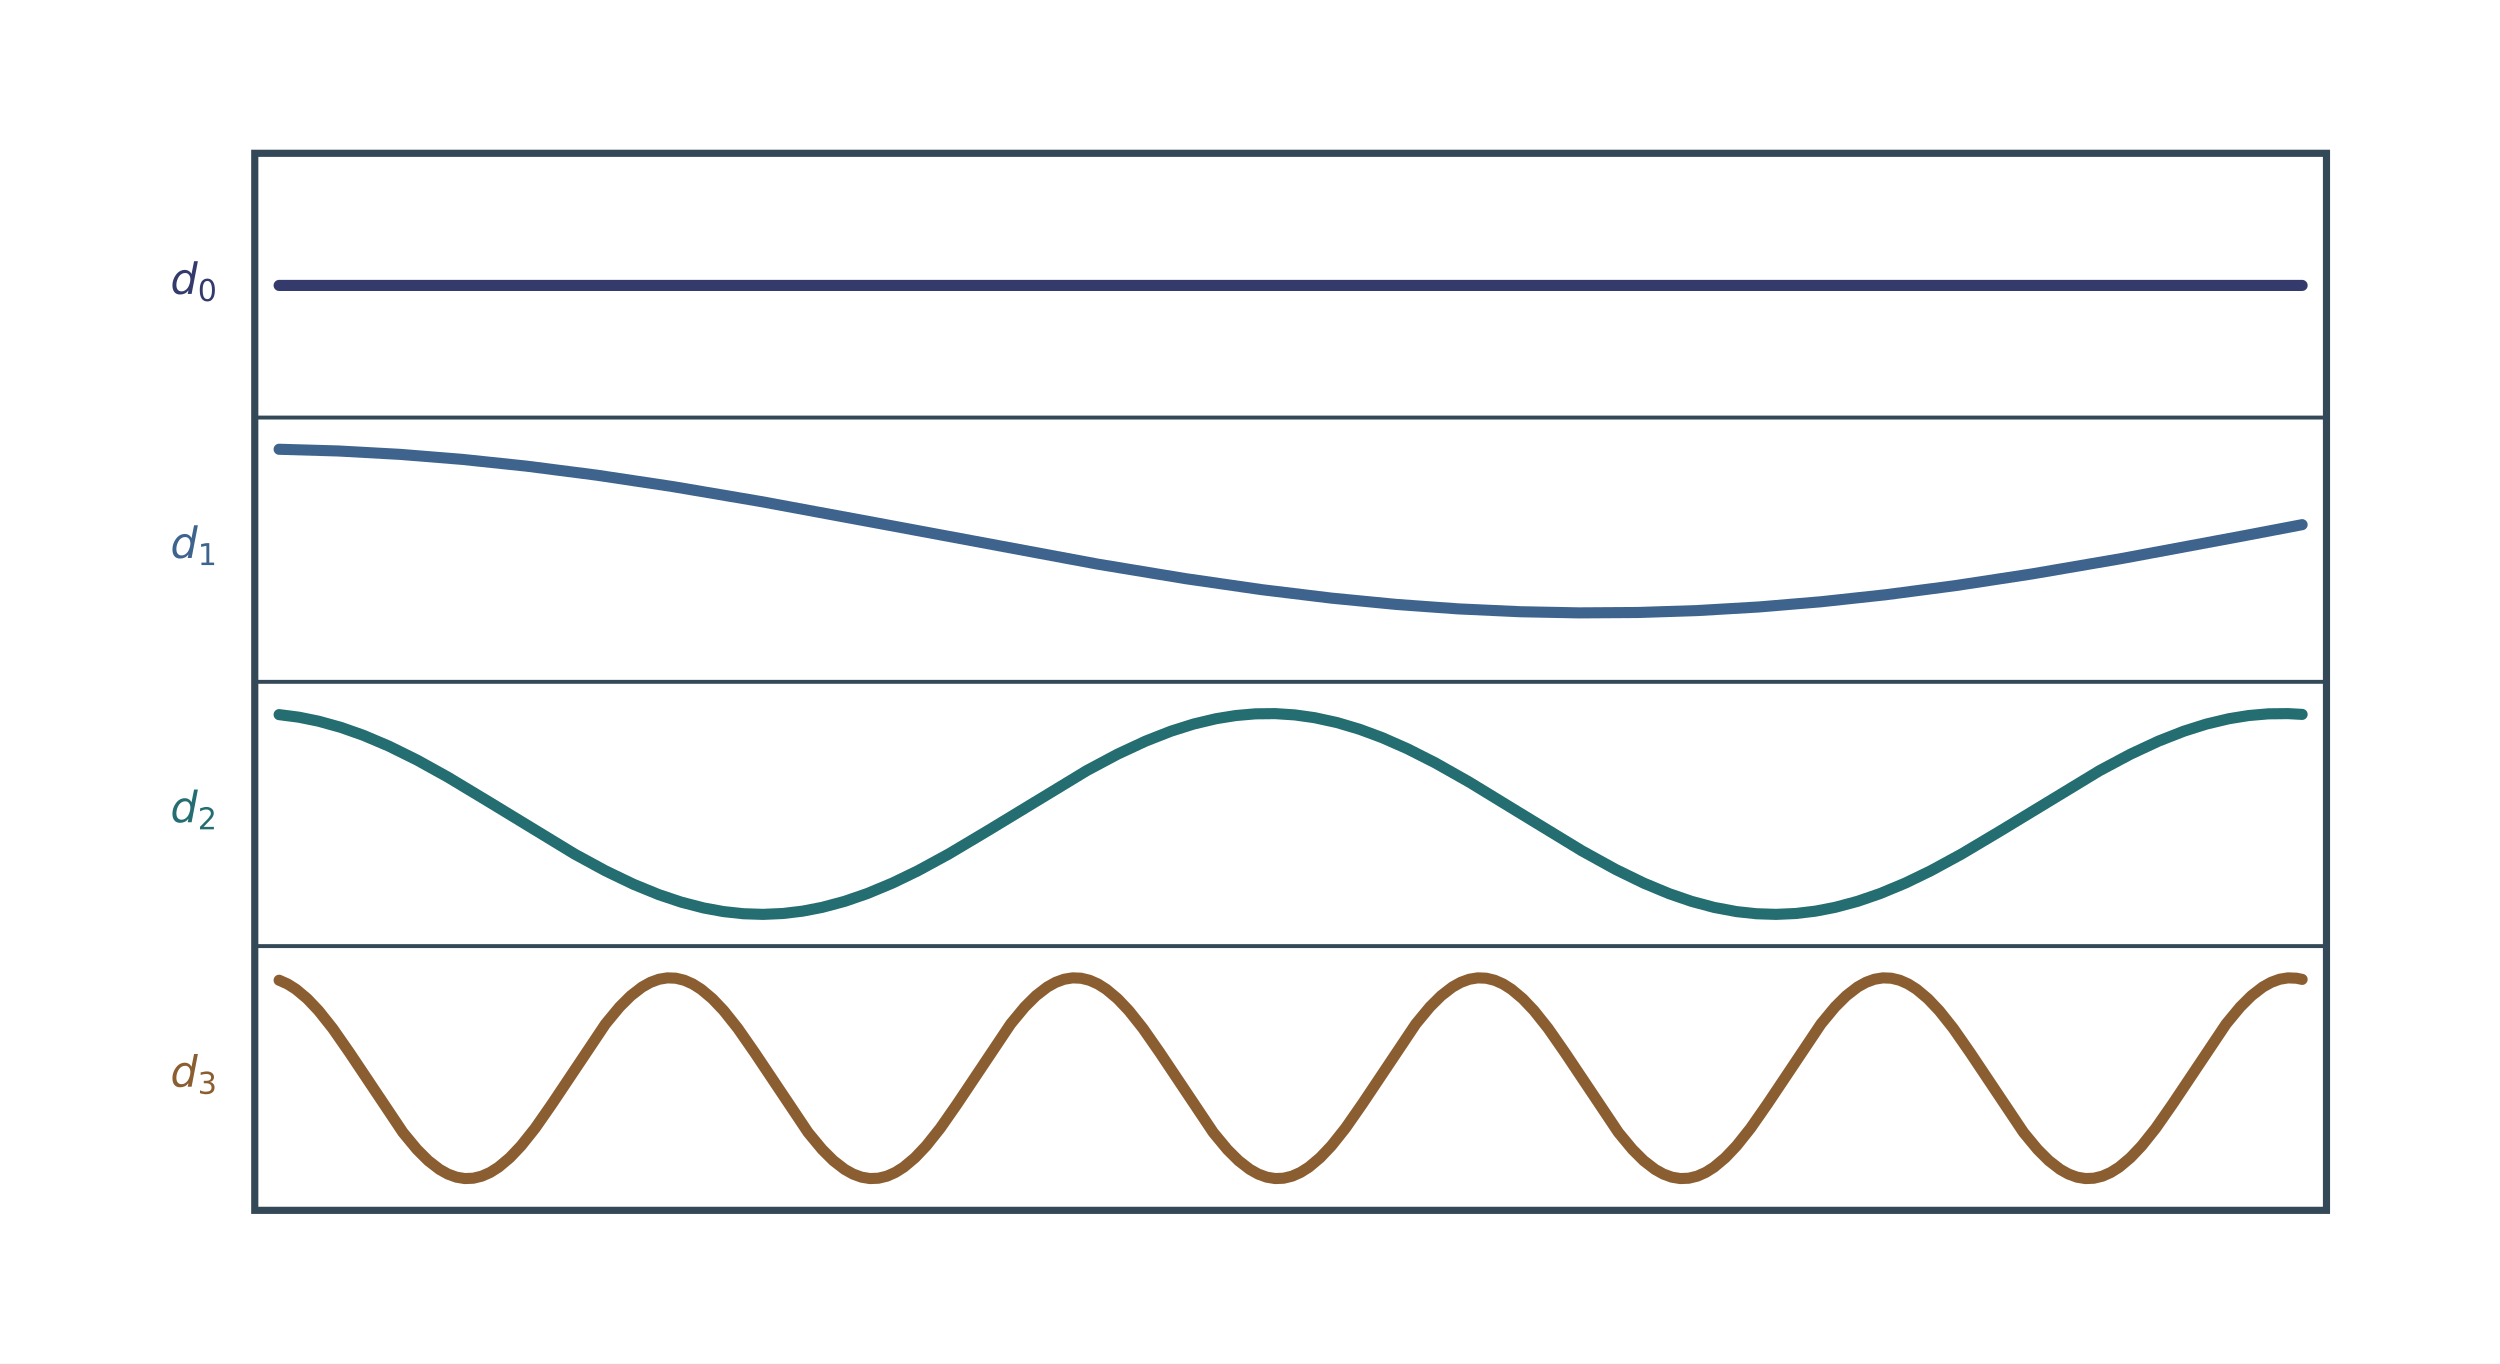
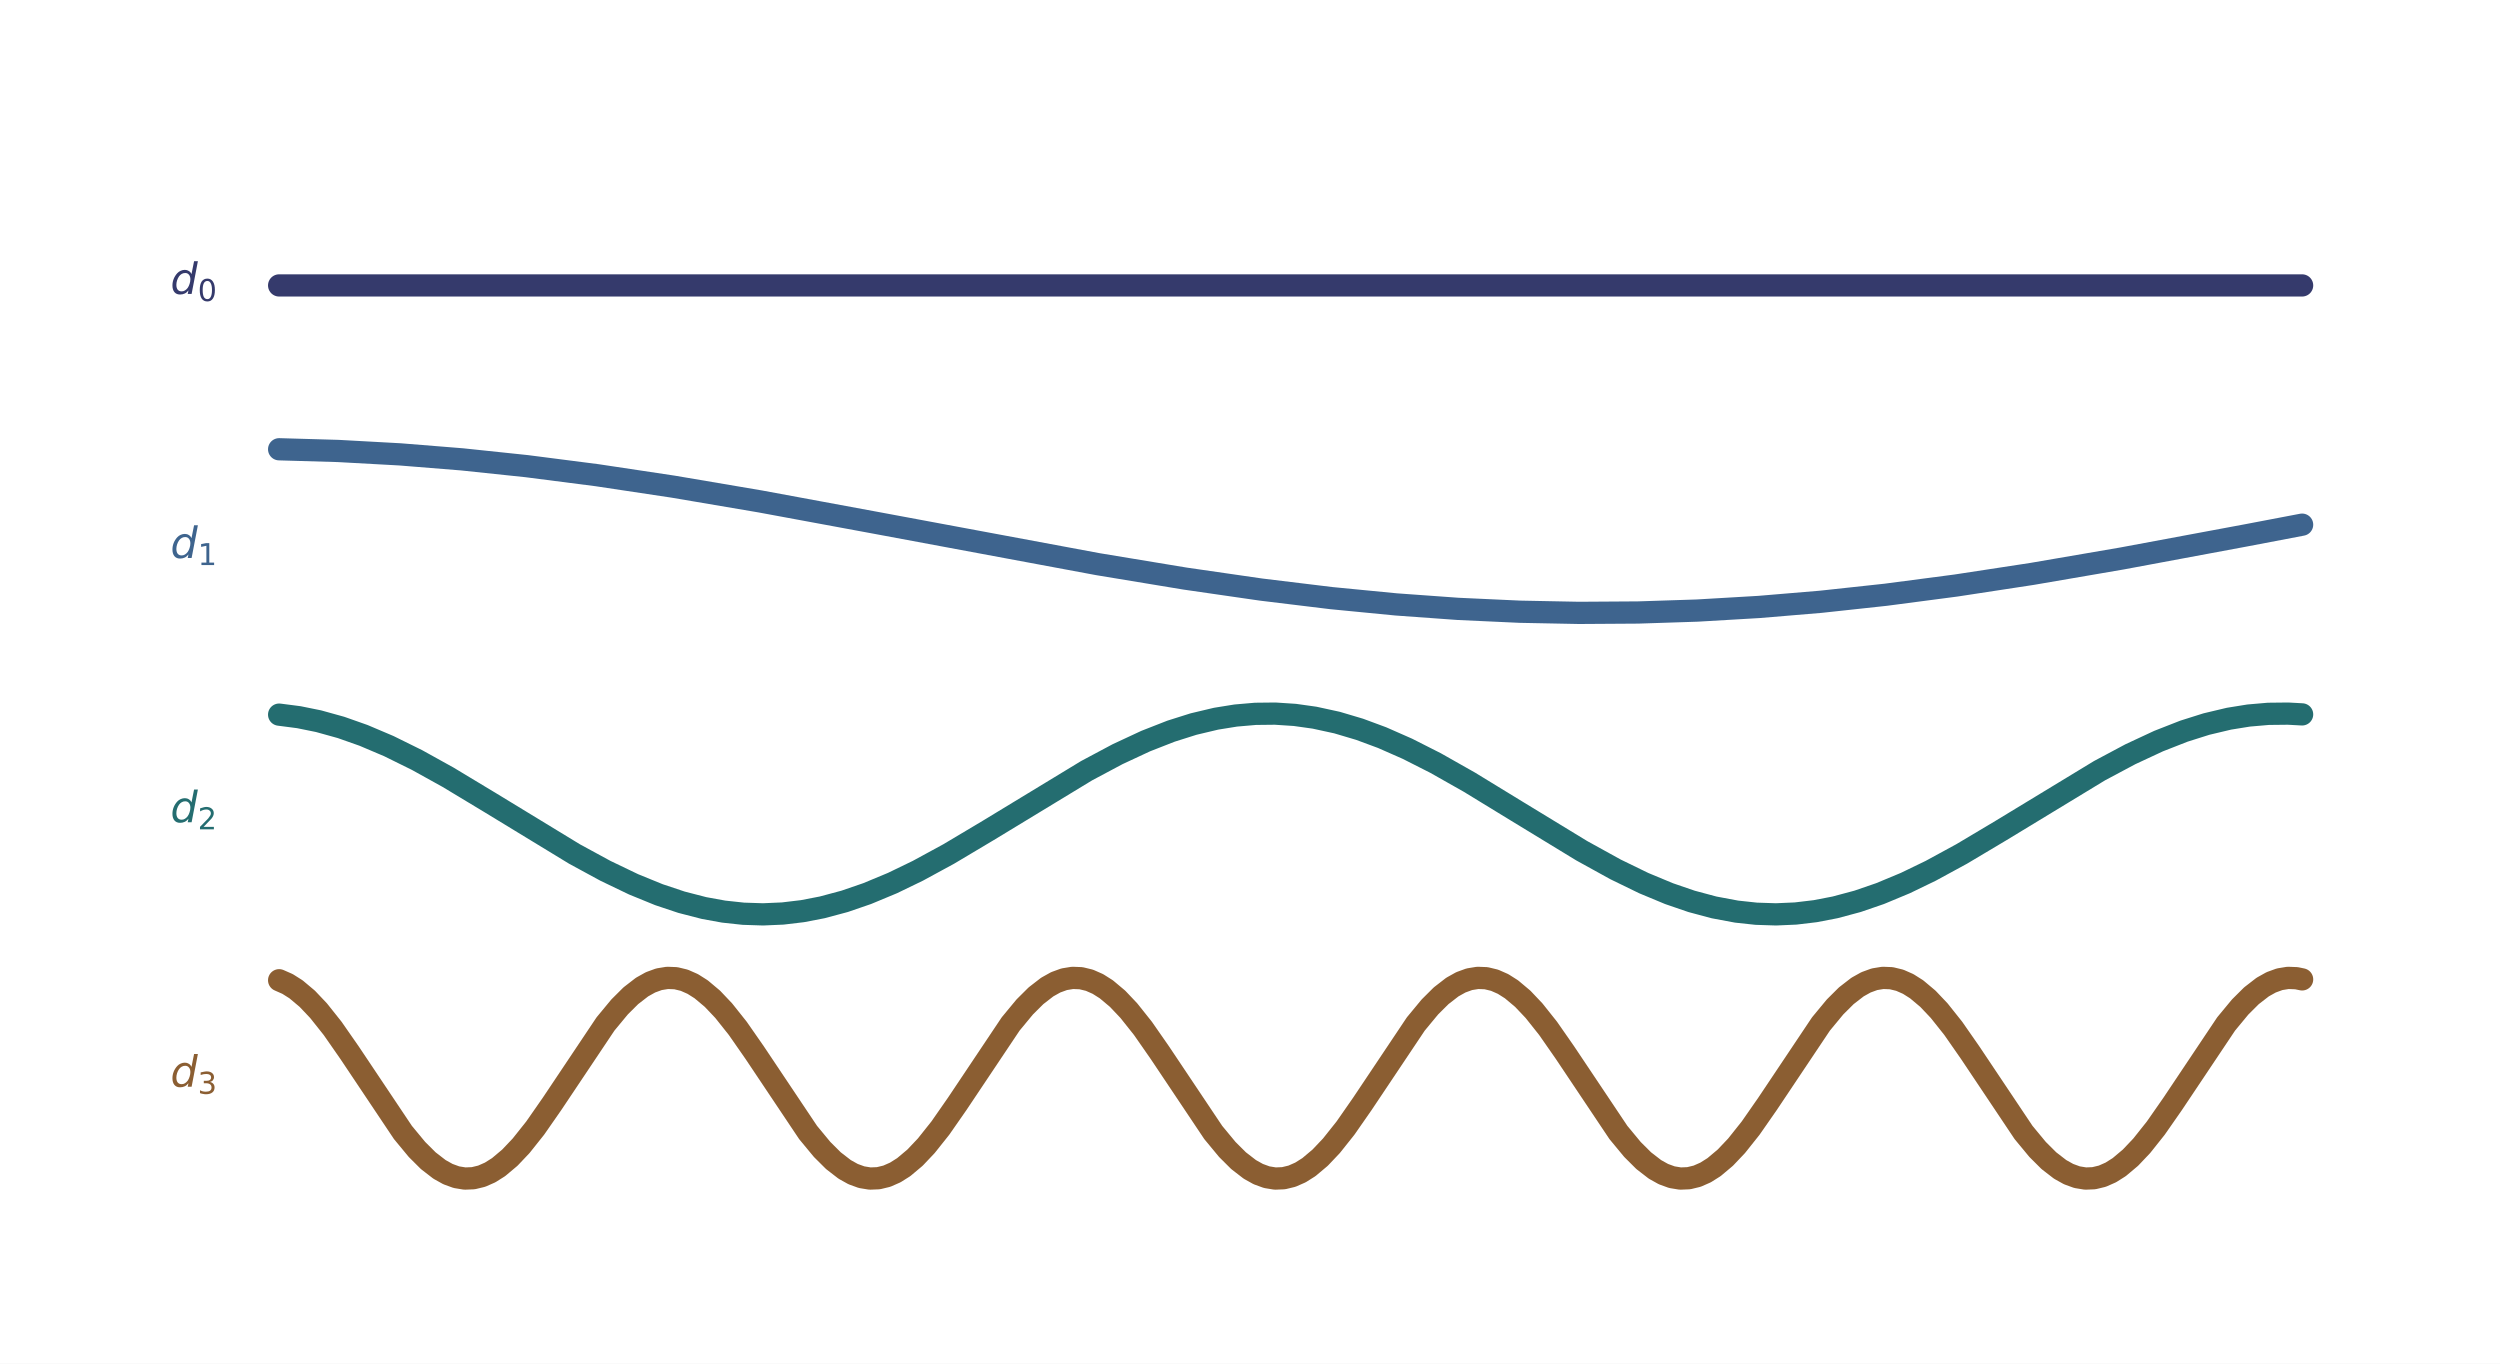
<svg xmlns="http://www.w3.org/2000/svg" width="348.48pt" height="190.08pt" viewBox="0 0 348.48 190.08" version="1.1">
  <defs>
    <style type="text/css">*{stroke-linejoin: round; stroke-linecap: butt}</style>
  </defs>
  <g id="figure_1">
    <g id="patch_1">
      <path d="M 0 190.08 L 348.48 190.08 L 348.48 0 L 0 0 z " style="fill: #ffffff" />
    </g>
    <g id="axes_1">
      <g id="text_1">
        <g style="fill: #353a6c" transform="translate(23.75573 41.41331)">
          <text>
            <tspan x="0" y="-0.438" style="font-style: oblique; font-size: 6px; font-family: 'DejaVu Sans'; fill: #353a6c">d</tspan>
            <tspan x="3.809" y="0.547" style="font-size: 4.2px; font-family: 'DejaVu Sans'; fill: #353a6c">0</tspan>
          </text>
        </g>
      </g>
      <g id="text_2">
        <g style="fill: #3e648e" transform="translate(23.75573 78.21944)">
          <text>
            <tspan x="0" y="-0.438" style="font-style: oblique; font-size: 6px; font-family: 'DejaVu Sans'; fill: #3e648e">d</tspan>
            <tspan x="3.809" y="0.547" style="font-size: 4.2px; font-family: 'DejaVu Sans'; fill: #3e648e">1</tspan>
          </text>
        </g>
      </g>
      <g id="text_3">
        <g style="fill: #246d70" transform="translate(23.75573 115.0556)">
          <text>
            <tspan x="0" y="-0.438" style="font-style: oblique; font-size: 6px; font-family: 'DejaVu Sans'; fill: #246d70">d</tspan>
            <tspan x="3.809" y="0.547" style="font-size: 4.2px; font-family: 'DejaVu Sans'; fill: #246d70">2</tspan>
          </text>
        </g>
      </g>
      <g id="text_4">
        <g style="fill: #8b5e32" transform="translate(23.75573 151.9217)">
          <text>
            <tspan x="0" y="-0.438" style="font-style: oblique; font-size: 6px; font-family: 'DejaVu Sans'; fill: #8b5e32">d</tspan>
            <tspan x="3.809" y="0.547" style="font-size: 4.2px; font-family: 'DejaVu Sans'; fill: #8b5e32">3</tspan>
          </text>
        </g>
      </g>
      <g id="line2d_1">
-         <path d="M 38.909 39.786 L 320.895 39.786 L 320.895 39.786 " clip-path="url(#p3c965ba74d)" style="fill: none; stroke: #353a6c; stroke-width: 1.55; stroke-linecap: round" />
+         <path d="M 38.909 39.786 L 320.895 39.786 L 320.895 39.786 " clip-path="url(#pa13e4f2a11)" style="fill: none; stroke: #353a6c; stroke-width: 3.1; stroke-linecap: round" />
      </g>
      <g id="line2d_2">
-         <path d="M 38.909 62.624 L 47.145 62.862 L 55.774 63.336 L 64.402 64.031 L 73.422 64.979 L 83.227 66.24 L 93.816 67.833 L 105.974 69.897 L 122.054 72.871 L 153.037 78.64 L 165.195 80.65 L 175.784 82.182 L 185.589 83.374 L 194.61 84.25 L 203.238 84.872 L 211.866 85.269 L 220.102 85.431 L 228.338 85.377 L 236.574 85.109 L 245.202 84.604 L 253.831 83.88 L 262.851 82.904 L 272.656 81.617 L 283.245 79.999 L 295.795 77.845 L 313.052 74.63 L 320.895 73.135 L 320.895 73.135 " clip-path="url(#p3c965ba74d)" style="fill: none; stroke: #3e648e; stroke-width: 1.55; stroke-linecap: round" />
+         <path d="M 38.909 62.624 L 47.145 62.862 L 55.774 63.336 L 64.402 64.031 L 73.422 64.979 L 83.227 66.24 L 93.816 67.833 L 105.974 69.897 L 122.054 72.871 L 153.037 78.64 L 165.195 80.65 L 175.784 82.182 L 185.589 83.374 L 194.61 84.25 L 203.238 84.872 L 211.866 85.269 L 220.102 85.431 L 228.338 85.377 L 236.574 85.109 L 245.202 84.604 L 253.831 83.88 L 262.851 82.904 L 272.656 81.617 L 283.245 79.999 L 295.795 77.845 L 313.052 74.63 L 320.895 73.135 L 320.895 73.135 " clip-path="url(#pa13e4f2a11)" style="fill: none; stroke: #3e648e; stroke-width: 3.1; stroke-linecap: round" />
      </g>
      <g id="line2d_3">
-         <path d="M 38.909 99.614 L 41.655 99.97 L 44.4 100.527 L 47.538 101.399 L 50.675 102.506 L 54.205 104.005 L 58.127 105.941 L 62.441 108.333 L 68.324 111.879 L 80.089 119.045 L 84.404 121.391 L 88.326 123.273 L 91.855 124.714 L 94.993 125.762 L 98.13 126.572 L 100.876 127.071 L 103.621 127.367 L 106.366 127.456 L 109.112 127.336 L 111.857 127.009 L 114.602 126.48 L 117.74 125.639 L 120.877 124.56 L 124.407 123.09 L 127.937 121.382 L 132.251 119.035 L 137.742 115.763 L 151.468 107.427 L 155.783 105.127 L 159.704 103.301 L 163.234 101.919 L 166.372 100.928 L 169.509 100.182 L 172.255 99.74 L 175 99.503 L 177.745 99.473 L 180.491 99.653 L 183.236 100.038 L 186.374 100.722 L 189.511 101.655 L 192.649 102.817 L 196.178 104.371 L 200.1 106.358 L 204.807 109.021 L 211.474 113.097 L 220.494 118.593 L 225.201 121.189 L 229.122 123.098 L 232.652 124.567 L 235.79 125.644 L 238.927 126.484 L 242.065 127.071 L 244.81 127.367 L 247.556 127.456 L 250.301 127.336 L 253.046 127.009 L 255.792 126.48 L 258.929 125.639 L 262.067 124.56 L 265.596 123.09 L 269.126 121.382 L 273.44 119.035 L 278.931 115.763 L 292.658 107.427 L 296.972 105.127 L 300.894 103.301 L 304.423 101.919 L 307.561 100.928 L 310.698 100.182 L 313.444 99.74 L 316.189 99.503 L 318.934 99.473 L 320.895 99.58 L 320.895 99.58 " clip-path="url(#p3c965ba74d)" style="fill: none; stroke: #246d70; stroke-width: 1.55; stroke-linecap: round" />
+         <path d="M 38.909 99.614 L 41.655 99.97 L 44.4 100.527 L 47.538 101.399 L 50.675 102.506 L 54.205 104.005 L 58.127 105.941 L 62.441 108.333 L 68.324 111.879 L 80.089 119.045 L 84.404 121.391 L 88.326 123.273 L 91.855 124.714 L 94.993 125.762 L 98.13 126.572 L 100.876 127.071 L 103.621 127.367 L 106.366 127.456 L 109.112 127.336 L 111.857 127.009 L 114.602 126.48 L 117.74 125.639 L 120.877 124.56 L 124.407 123.09 L 127.937 121.382 L 132.251 119.035 L 137.742 115.763 L 151.468 107.427 L 155.783 105.127 L 159.704 103.301 L 163.234 101.919 L 166.372 100.928 L 169.509 100.182 L 172.255 99.74 L 175 99.503 L 177.745 99.473 L 180.491 99.653 L 183.236 100.038 L 186.374 100.722 L 189.511 101.655 L 192.649 102.817 L 196.178 104.371 L 200.1 106.358 L 204.807 109.021 L 211.474 113.097 L 220.494 118.593 L 225.201 121.189 L 229.122 123.098 L 232.652 124.567 L 235.79 125.644 L 238.927 126.484 L 242.065 127.071 L 244.81 127.367 L 247.556 127.456 L 250.301 127.336 L 253.046 127.009 L 255.792 126.48 L 258.929 125.639 L 262.067 124.56 L 265.596 123.09 L 269.126 121.382 L 273.44 119.035 L 278.931 115.763 L 292.658 107.427 L 296.972 105.127 L 300.894 103.301 L 304.423 101.919 L 307.561 100.928 L 310.698 100.182 L 313.444 99.74 L 316.189 99.503 L 318.934 99.473 L 320.895 99.58 L 320.895 99.58 " clip-path="url(#pa13e4f2a11)" style="fill: none; stroke: #246d70; stroke-width: 3.1; stroke-linecap: round" />
      </g>
      <g id="line2d_4">
-         <path d="M 38.909 136.639 L 40.086 137.158 L 41.262 137.902 L 42.831 139.22 L 44.4 140.875 L 46.361 143.34 L 48.714 146.721 L 56.166 157.858 L 58.127 160.228 L 59.695 161.79 L 61.264 163.002 L 62.441 163.659 L 63.617 164.088 L 64.794 164.281 L 65.971 164.234 L 67.147 163.949 L 68.324 163.43 L 69.5 162.687 L 71.069 161.368 L 72.638 159.713 L 74.599 157.249 L 76.952 153.868 L 84.404 142.73 L 86.365 140.36 L 87.933 138.799 L 89.502 137.586 L 90.679 136.929 L 91.855 136.5 L 93.032 136.308 L 94.208 136.354 L 95.385 136.639 L 96.562 137.158 L 97.738 137.902 L 99.307 139.22 L 100.876 140.875 L 102.837 143.34 L 105.19 146.721 L 112.641 157.858 L 114.602 160.228 L 116.171 161.79 L 117.74 163.002 L 118.916 163.659 L 120.093 164.088 L 121.27 164.281 L 122.446 164.234 L 123.623 163.949 L 124.799 163.43 L 125.976 162.687 L 127.545 161.368 L 129.113 159.713 L 131.074 157.249 L 133.428 153.868 L 140.879 142.73 L 142.84 140.36 L 144.409 138.799 L 145.978 137.586 L 147.154 136.929 L 148.331 136.5 L 149.507 136.308 L 150.684 136.354 L 151.861 136.639 L 153.037 137.158 L 154.214 137.902 L 155.783 139.22 L 157.351 140.875 L 159.312 143.34 L 161.665 146.721 L 169.117 157.858 L 171.078 160.228 L 172.647 161.79 L 174.216 163.002 L 175.392 163.659 L 176.569 164.088 L 177.745 164.281 L 178.922 164.234 L 180.098 163.949 L 181.275 163.43 L 182.452 162.687 L 184.02 161.368 L 185.589 159.713 L 187.55 157.249 L 189.903 153.868 L 197.355 142.73 L 199.316 140.36 L 200.885 138.799 L 202.453 137.586 L 203.63 136.929 L 204.807 136.5 L 205.983 136.308 L 207.16 136.354 L 208.336 136.639 L 209.513 137.158 L 210.689 137.902 L 212.258 139.22 L 213.827 140.875 L 215.788 143.34 L 218.141 146.721 L 225.593 157.858 L 227.554 160.228 L 229.122 161.79 L 230.691 163.002 L 231.868 163.659 L 233.044 164.088 L 234.221 164.281 L 235.398 164.234 L 236.574 163.949 L 237.751 163.43 L 238.927 162.687 L 240.496 161.368 L 242.065 159.713 L 244.026 157.249 L 246.379 153.868 L 253.831 142.73 L 255.792 140.36 L 257.36 138.799 L 258.929 137.586 L 260.106 136.929 L 261.282 136.5 L 262.459 136.308 L 263.635 136.354 L 264.812 136.639 L 265.989 137.158 L 267.165 137.902 L 268.734 139.22 L 270.303 140.875 L 272.264 143.34 L 274.617 146.721 L 282.068 157.858 L 284.029 160.228 L 285.598 161.79 L 287.167 163.002 L 288.344 163.659 L 289.52 164.088 L 290.697 164.281 L 291.873 164.234 L 293.05 163.949 L 294.226 163.43 L 295.403 162.687 L 296.972 161.368 L 298.541 159.713 L 300.501 157.249 L 302.855 153.868 L 310.306 142.73 L 312.267 140.36 L 313.836 138.799 L 315.405 137.586 L 316.581 136.929 L 317.758 136.5 L 318.934 136.308 L 320.111 136.354 L 320.895 136.518 L 320.895 136.518 " clip-path="url(#p3c965ba74d)" style="fill: none; stroke: #8b5e32; stroke-width: 1.55; stroke-linecap: round" />
-       </g>
-       <g id="patch_2">
-         <path d="M 35.512 168.712 L 324.293 168.712 L 324.293 21.368 L 35.512 21.368 L 35.512 168.712 z " clip-path="url(#p3c965ba74d)" style="fill: none; stroke: #344957; stroke-linejoin: miter" />
-       </g>
-       <g id="line2d_5">
-         <path d="M 35.512 131.876 L 324.293 131.876 " clip-path="url(#p3c965ba74d)" style="fill: none; stroke: #344957; stroke-width: 0.55; stroke-linecap: square" />
-       </g>
-       <g id="line2d_6">
-         <path d="M 35.512 95.04 L 324.293 95.04 " clip-path="url(#p3c965ba74d)" style="fill: none; stroke: #344957; stroke-width: 0.55; stroke-linecap: square" />
-       </g>
-       <g id="line2d_7">
-         <path d="M 35.512 58.204 L 324.293 58.204 " clip-path="url(#p3c965ba74d)" style="fill: none; stroke: #344957; stroke-width: 0.55; stroke-linecap: square" />
+         <path d="M 38.909 136.639 L 40.086 137.158 L 41.262 137.902 L 42.831 139.22 L 44.4 140.875 L 46.361 143.34 L 48.714 146.721 L 56.166 157.858 L 58.127 160.228 L 59.695 161.79 L 61.264 163.002 L 62.441 163.659 L 63.617 164.088 L 64.794 164.281 L 65.971 164.234 L 67.147 163.949 L 68.324 163.43 L 69.5 162.687 L 71.069 161.368 L 72.638 159.713 L 74.599 157.249 L 76.952 153.868 L 84.404 142.73 L 86.365 140.36 L 87.933 138.799 L 89.502 137.586 L 90.679 136.929 L 91.855 136.5 L 93.032 136.308 L 94.208 136.354 L 95.385 136.639 L 96.562 137.158 L 97.738 137.902 L 99.307 139.22 L 100.876 140.875 L 102.837 143.34 L 105.19 146.721 L 112.641 157.858 L 114.602 160.228 L 116.171 161.79 L 117.74 163.002 L 118.916 163.659 L 120.093 164.088 L 121.27 164.281 L 122.446 164.234 L 123.623 163.949 L 124.799 163.43 L 125.976 162.687 L 127.545 161.368 L 129.113 159.713 L 131.074 157.249 L 133.428 153.868 L 140.879 142.73 L 142.84 140.36 L 144.409 138.799 L 145.978 137.586 L 147.154 136.929 L 148.331 136.5 L 149.507 136.308 L 150.684 136.354 L 151.861 136.639 L 153.037 137.158 L 154.214 137.902 L 155.783 139.22 L 157.351 140.875 L 159.312 143.34 L 161.665 146.721 L 169.117 157.858 L 171.078 160.228 L 172.647 161.79 L 174.216 163.002 L 175.392 163.659 L 176.569 164.088 L 177.745 164.281 L 178.922 164.234 L 180.098 163.949 L 181.275 163.43 L 182.452 162.687 L 184.02 161.368 L 185.589 159.713 L 187.55 157.249 L 189.903 153.868 L 197.355 142.73 L 199.316 140.36 L 200.885 138.799 L 202.453 137.586 L 203.63 136.929 L 204.807 136.5 L 205.983 136.308 L 207.16 136.354 L 208.336 136.639 L 209.513 137.158 L 210.689 137.902 L 212.258 139.22 L 213.827 140.875 L 215.788 143.34 L 218.141 146.721 L 225.593 157.858 L 227.554 160.228 L 229.122 161.79 L 230.691 163.002 L 231.868 163.659 L 233.044 164.088 L 234.221 164.281 L 235.398 164.234 L 236.574 163.949 L 237.751 163.43 L 238.927 162.687 L 240.496 161.368 L 242.065 159.713 L 244.026 157.249 L 246.379 153.868 L 253.831 142.73 L 255.792 140.36 L 257.36 138.799 L 258.929 137.586 L 260.106 136.929 L 261.282 136.5 L 262.459 136.308 L 263.635 136.354 L 264.812 136.639 L 265.989 137.158 L 267.165 137.902 L 268.734 139.22 L 270.303 140.875 L 272.264 143.34 L 274.617 146.721 L 282.068 157.858 L 284.029 160.228 L 285.598 161.79 L 287.167 163.002 L 288.344 163.659 L 289.52 164.088 L 290.697 164.281 L 291.873 164.234 L 293.05 163.949 L 294.226 163.43 L 295.403 162.687 L 296.972 161.368 L 298.541 159.713 L 300.501 157.249 L 302.855 153.868 L 310.306 142.73 L 312.267 140.36 L 313.836 138.799 L 315.405 137.586 L 316.581 136.929 L 317.758 136.5 L 318.934 136.308 L 320.111 136.354 L 320.895 136.518 L 320.895 136.518 " clip-path="url(#pa13e4f2a11)" style="fill: none; stroke: #8b5e32; stroke-width: 3.1; stroke-linecap: round" />
      </g>
    </g>
  </g>
  <defs>
-     <clipPath id="p3c965ba74d">
+     <clipPath id="pa13e4f2a11">
      <rect x="7.2" y="7.2" width="334.08" height="175.68" />
    </clipPath>
  </defs>
</svg>
